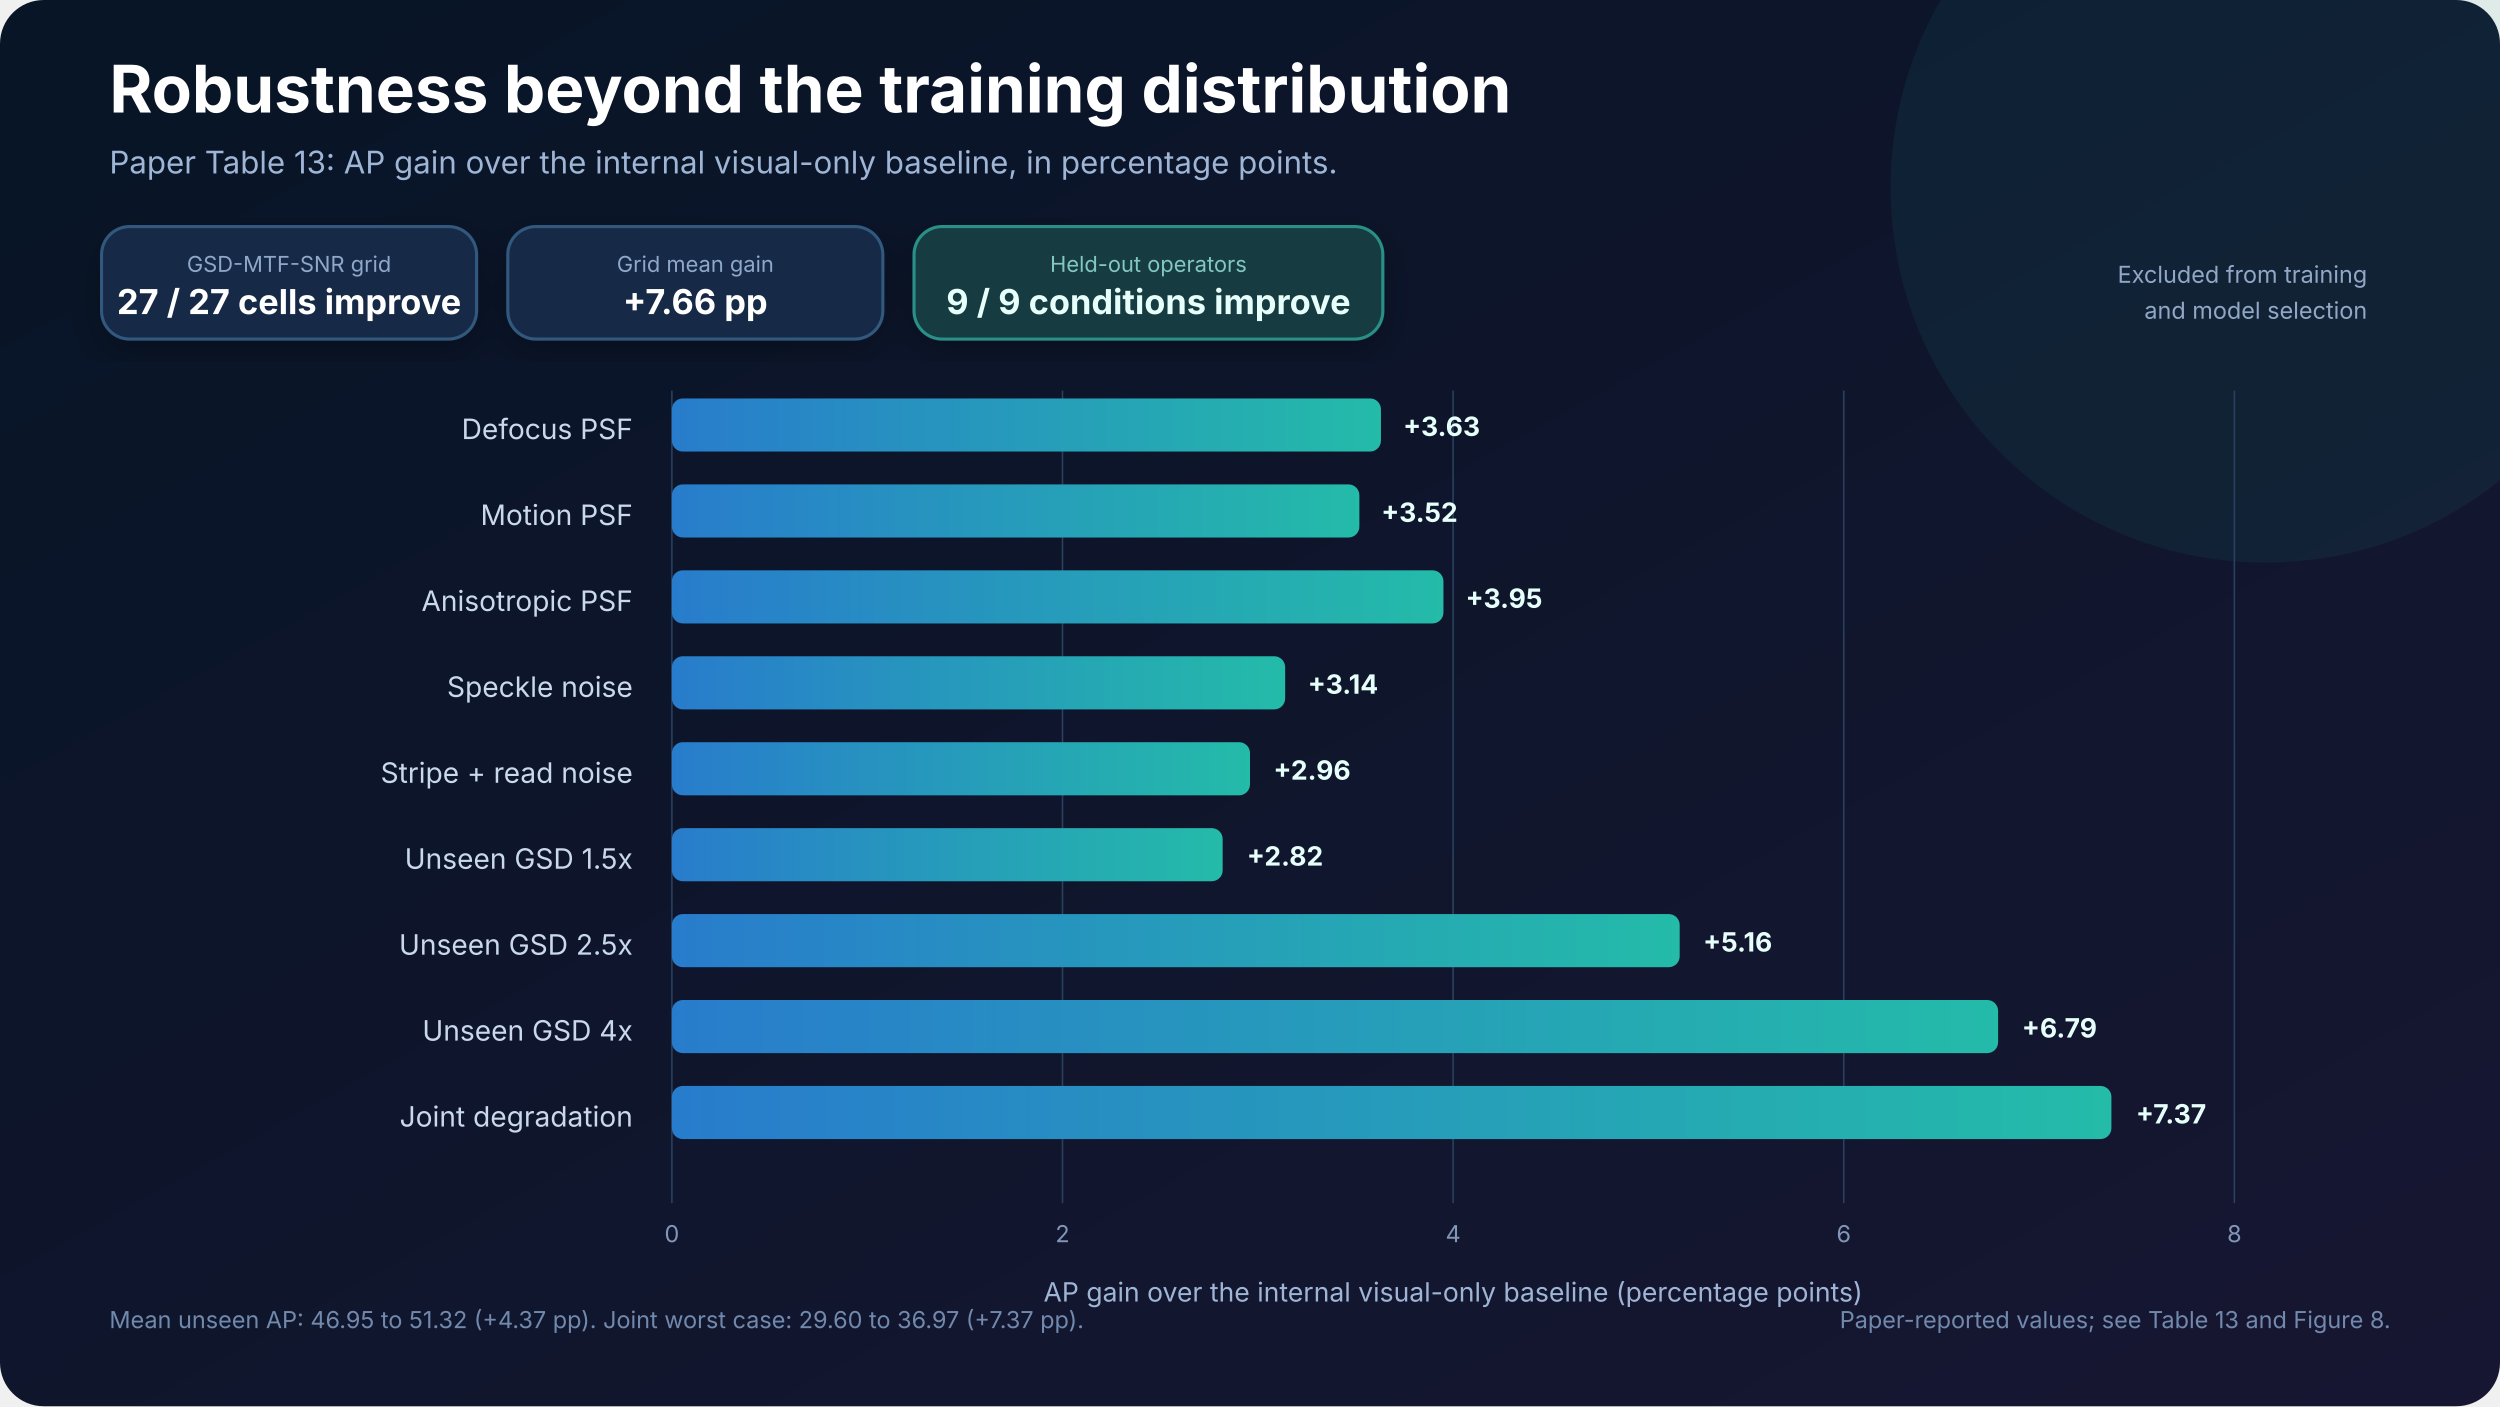
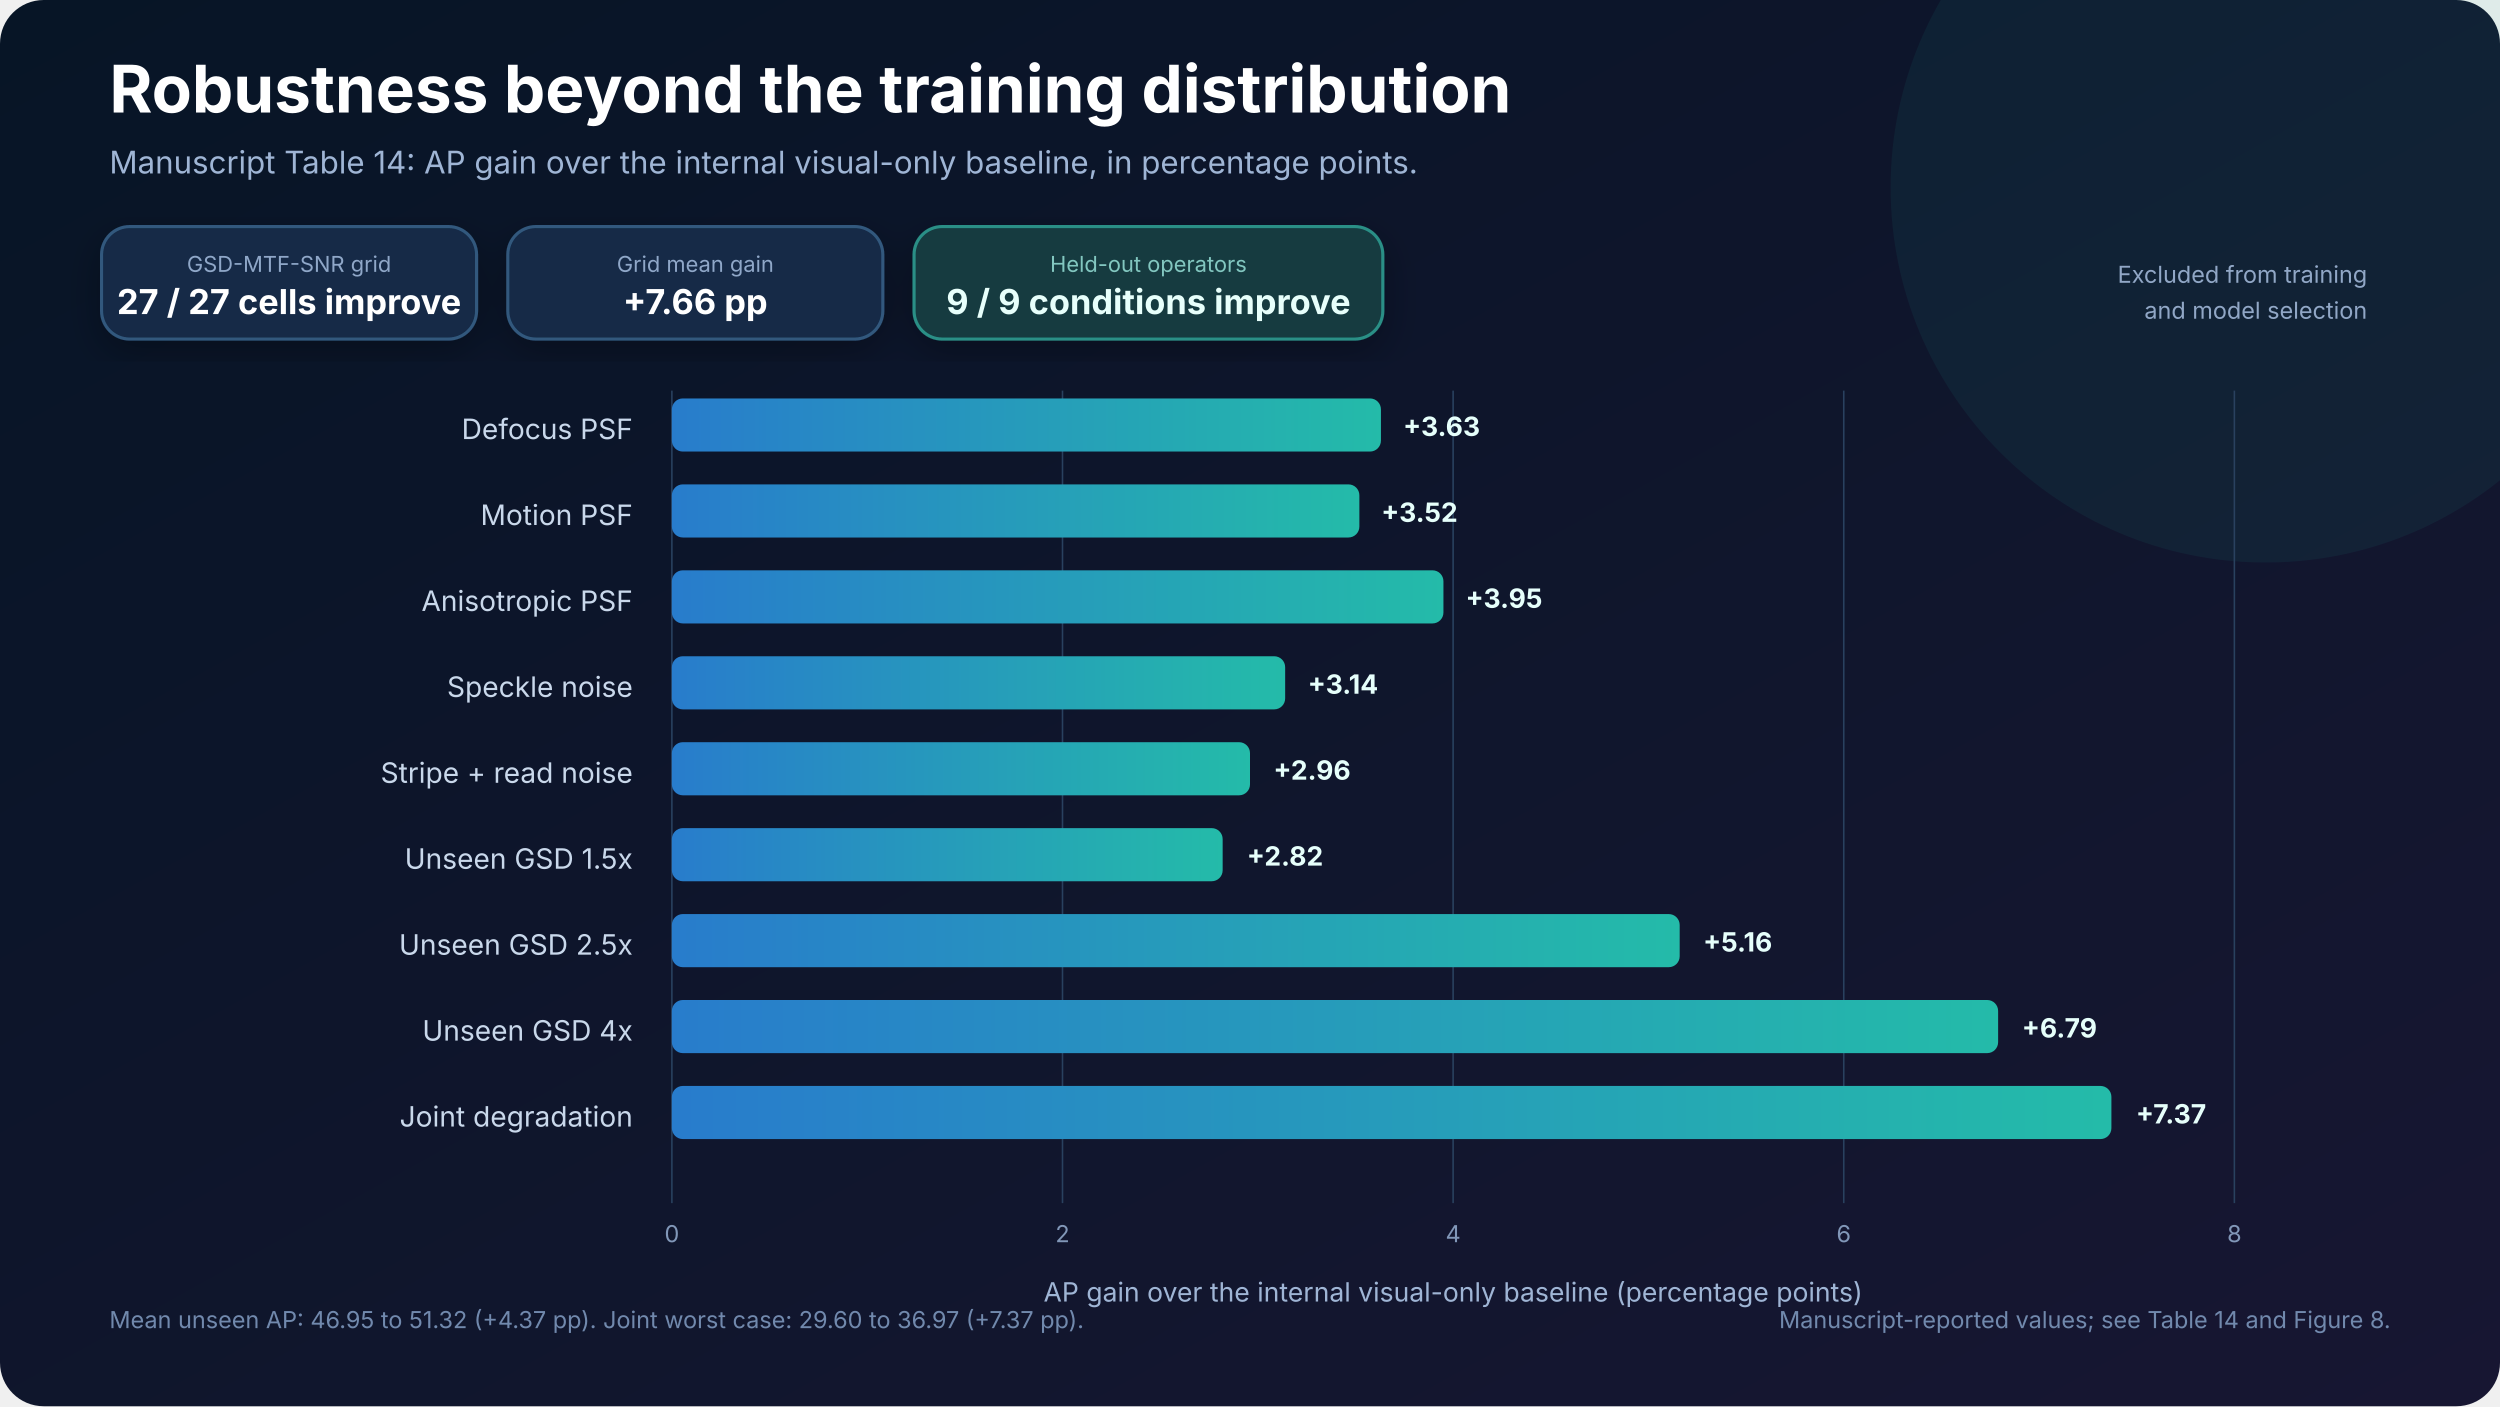
<svg xmlns="http://www.w3.org/2000/svg" width="1600" height="900" viewBox="0 0 1600 900" role="img" aria-labelledby="title desc">
  <defs>
    <linearGradient id="robustBg" x1="0" y1="0" x2="1" y2="1">
      <stop offset="0" stop-color="#071526" />
      <stop offset="1" stop-color="#171632" />
    </linearGradient>
    <linearGradient id="robustBar" x1="0" y1="0" x2="1" y2="0">
      <stop offset="0" stop-color="#287ccc" />
      <stop offset="1" stop-color="#24bba9" />
    </linearGradient>
    <filter id="robustShadow" x="-20%" y="-20%" width="140%" height="140%">
      <feDropShadow dx="0" dy="8" stdDeviation="12" flood-color="#000000" flood-opacity="0.28" />
    </filter>
  </defs>
  <rect width="1600" height="900" rx="28" fill="url(#robustBg)" />
  <circle cx="1450" cy="120" r="240" fill="#1cae9f" opacity="0.08" />
  <text x="70" y="72" fill="#ffffff" font-family="Inter,Segoe UI,Arial,sans-serif" font-size="42" font-weight="700">Robustness beyond the training distribution</text>
-   <text x="70" y="111" fill="#9fb5d5" font-family="Inter,Segoe UI,Arial,sans-serif" font-size="20">Paper Table 13: AP gain over the internal visual-only baseline, in percentage points.</text>
+   <text x="70" y="111" fill="#9fb5d5" font-family="Inter,Segoe UI,Arial,sans-serif" font-size="20">Manuscript Table 14: AP gain over the internal visual-only baseline, in percentage points.</text>
  <g filter="url(#robustShadow)">
    <rect x="65" y="145" width="240" height="72" rx="18" fill="#132946" stroke="#31587d" stroke-width="2" />
    <rect x="325" y="145" width="240" height="72" rx="18" fill="#132946" stroke="#31587d" stroke-width="2" />
    <rect x="585" y="145" width="300" height="72" rx="18" fill="#123a40" stroke="#2b8f86" stroke-width="2" />
  </g>
  <g font-family="Inter,Segoe UI,Arial,sans-serif" text-anchor="middle">
    <text x="185" y="174" fill="#8fa7c8" font-size="14">GSD-MTF-SNR grid</text>
    <text x="185" y="201" fill="#ffffff" font-size="22" font-weight="700">27 / 27 cells improve</text>
    <text x="445" y="174" fill="#8fa7c8" font-size="14">Grid mean gain</text>
    <text x="445" y="201" fill="#ffffff" font-size="22" font-weight="700">+7.66 pp</text>
    <text x="735" y="174" fill="#82c7c0" font-size="14">Held-out operators</text>
    <text x="735" y="201" fill="#e7fffb" font-size="22" font-weight="700">9 / 9 conditions improve</text>
  </g>
  <text x="1515" y="181" text-anchor="end" fill="#91a7c6" font-family="Inter,Segoe UI,Arial,sans-serif" font-size="15">Excluded from training</text>
  <text x="1515" y="204" text-anchor="end" fill="#91a7c6" font-family="Inter,Segoe UI,Arial,sans-serif" font-size="15">and model selection</text>
  <g stroke="#29415f" stroke-width="1">
    <line x1="430" y1="250" x2="430" y2="770" />
    <line x1="680" y1="250" x2="680" y2="770" />
    <line x1="930" y1="250" x2="930" y2="770" />
    <line x1="1180" y1="250" x2="1180" y2="770" />
    <line x1="1430" y1="250" x2="1430" y2="770" />
  </g>
  <g fill="#8197b8" font-family="Inter,Segoe UI,Arial,sans-serif" font-size="15" text-anchor="middle">
    <text x="430" y="795">0</text>
    <text x="680" y="795">2</text>
    <text x="930" y="795">4</text>
    <text x="1180" y="795">6</text>
    <text x="1430" y="795">8</text>
  </g>
  <text x="930" y="833" text-anchor="middle" fill="#9fb5d5" font-family="Inter,Segoe UI,Arial,sans-serif" font-size="17">AP gain over the internal visual-only baseline (percentage points)</text>
  <g fill="#c9d8eb" font-family="Inter,Segoe UI,Arial,sans-serif" font-size="18" text-anchor="end">
    <text x="405" y="281">Defocus PSF</text>
    <text x="405" y="336">Motion PSF</text>
    <text x="405" y="391">Anisotropic PSF</text>
    <text x="405" y="446">Speckle noise</text>
    <text x="405" y="501">Stripe + read noise</text>
    <text x="405" y="556">Unseen GSD 1.5x</text>
    <text x="405" y="611">Unseen GSD 2.5x</text>
    <text x="405" y="666">Unseen GSD 4x</text>
    <text x="405" y="721">Joint degradation</text>
  </g>
  <g fill="url(#robustBar)">
    <rect x="430" y="255" width="453.8" height="34" rx="7" />
    <rect x="430" y="310" width="440.0" height="34" rx="7" />
    <rect x="430" y="365" width="493.8" height="34" rx="7" />
    <rect x="430" y="420" width="392.5" height="34" rx="7" />
    <rect x="430" y="475" width="370.0" height="34" rx="7" />
    <rect x="430" y="530" width="352.5" height="34" rx="7" />
    <rect x="430" y="585" width="645.0" height="34" rx="7" />
    <rect x="430" y="640" width="848.8" height="34" rx="7" />
    <rect x="430" y="695" width="921.3" height="34" rx="7" />
  </g>
  <g fill="#e6fffb" font-family="Inter,Segoe UI,Arial,sans-serif" font-size="17" font-weight="700">
    <text x="898" y="279">+3.63</text>
    <text x="884" y="334">+3.52</text>
    <text x="938" y="389">+3.95</text>
    <text x="837" y="444">+3.14</text>
    <text x="815" y="499">+2.96</text>
    <text x="798" y="554">+2.82</text>
    <text x="1090" y="609">+5.16</text>
    <text x="1294" y="664">+6.79</text>
    <text x="1367" y="719">+7.37</text>
  </g>
  <g font-family="Inter,Segoe UI,Arial,sans-serif">
    <text x="70" y="850" fill="#7189ad" font-size="15">Mean unseen AP: 46.95 to 51.32 (+4.37 pp). Joint worst case: 29.60 to 36.97 (+7.37 pp).</text>
-     <text x="1530" y="850" text-anchor="end" fill="#7189ad" font-size="15">Paper-reported values; see Table 13 and Figure 8.</text>
+     <text x="1530" y="850" text-anchor="end" fill="#7189ad" font-size="15">Manuscript-reported values; see Table 14 and Figure 8.</text>
  </g>
</svg>
